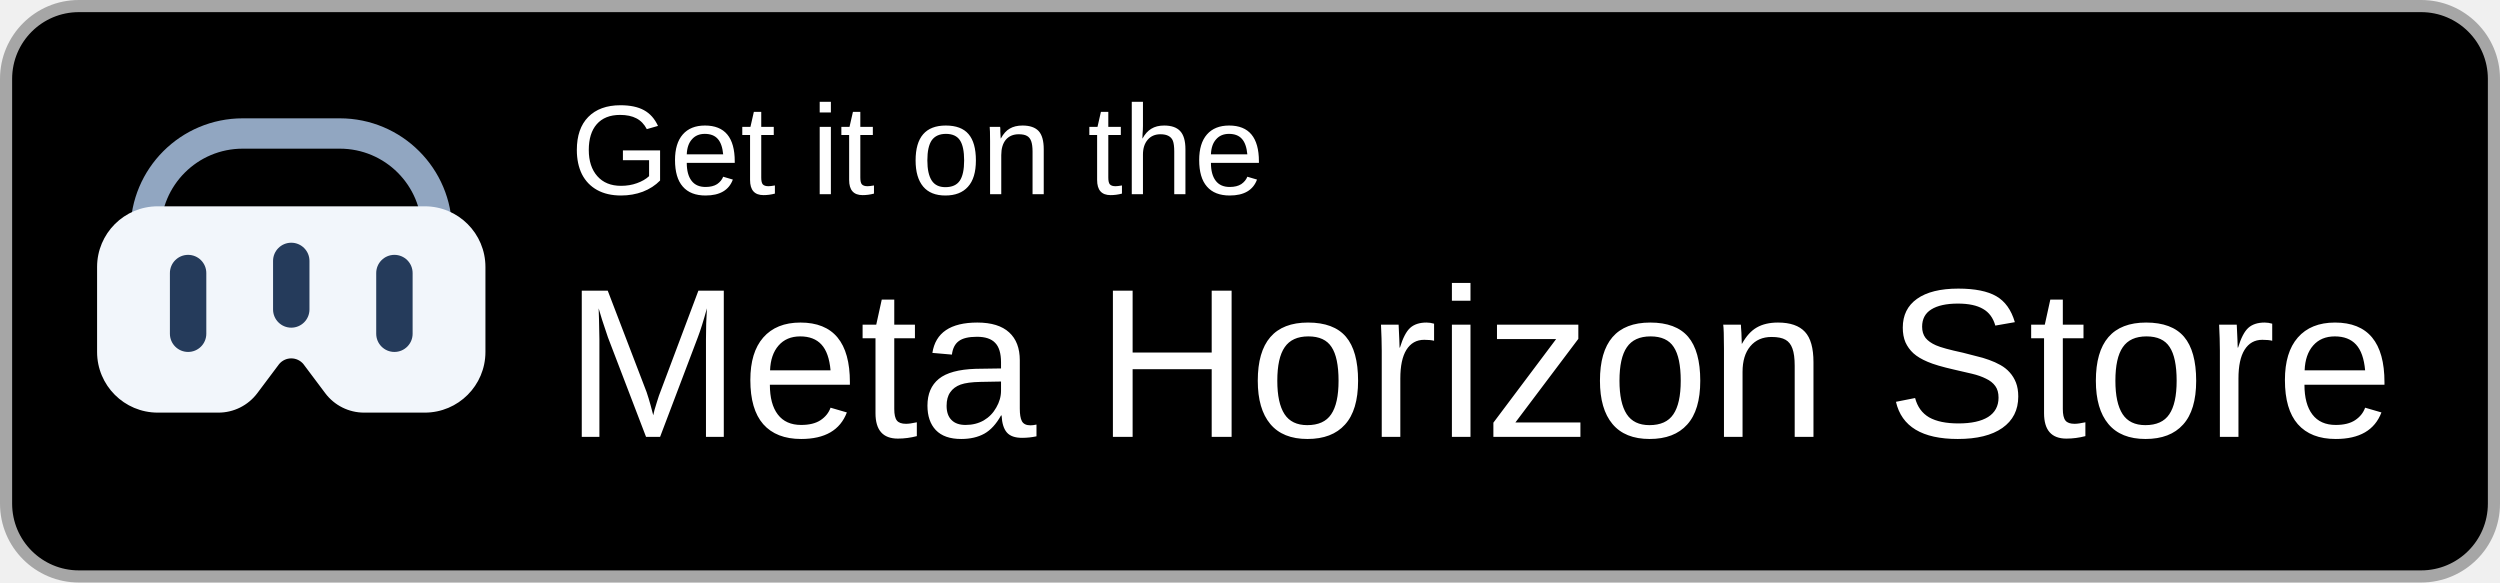
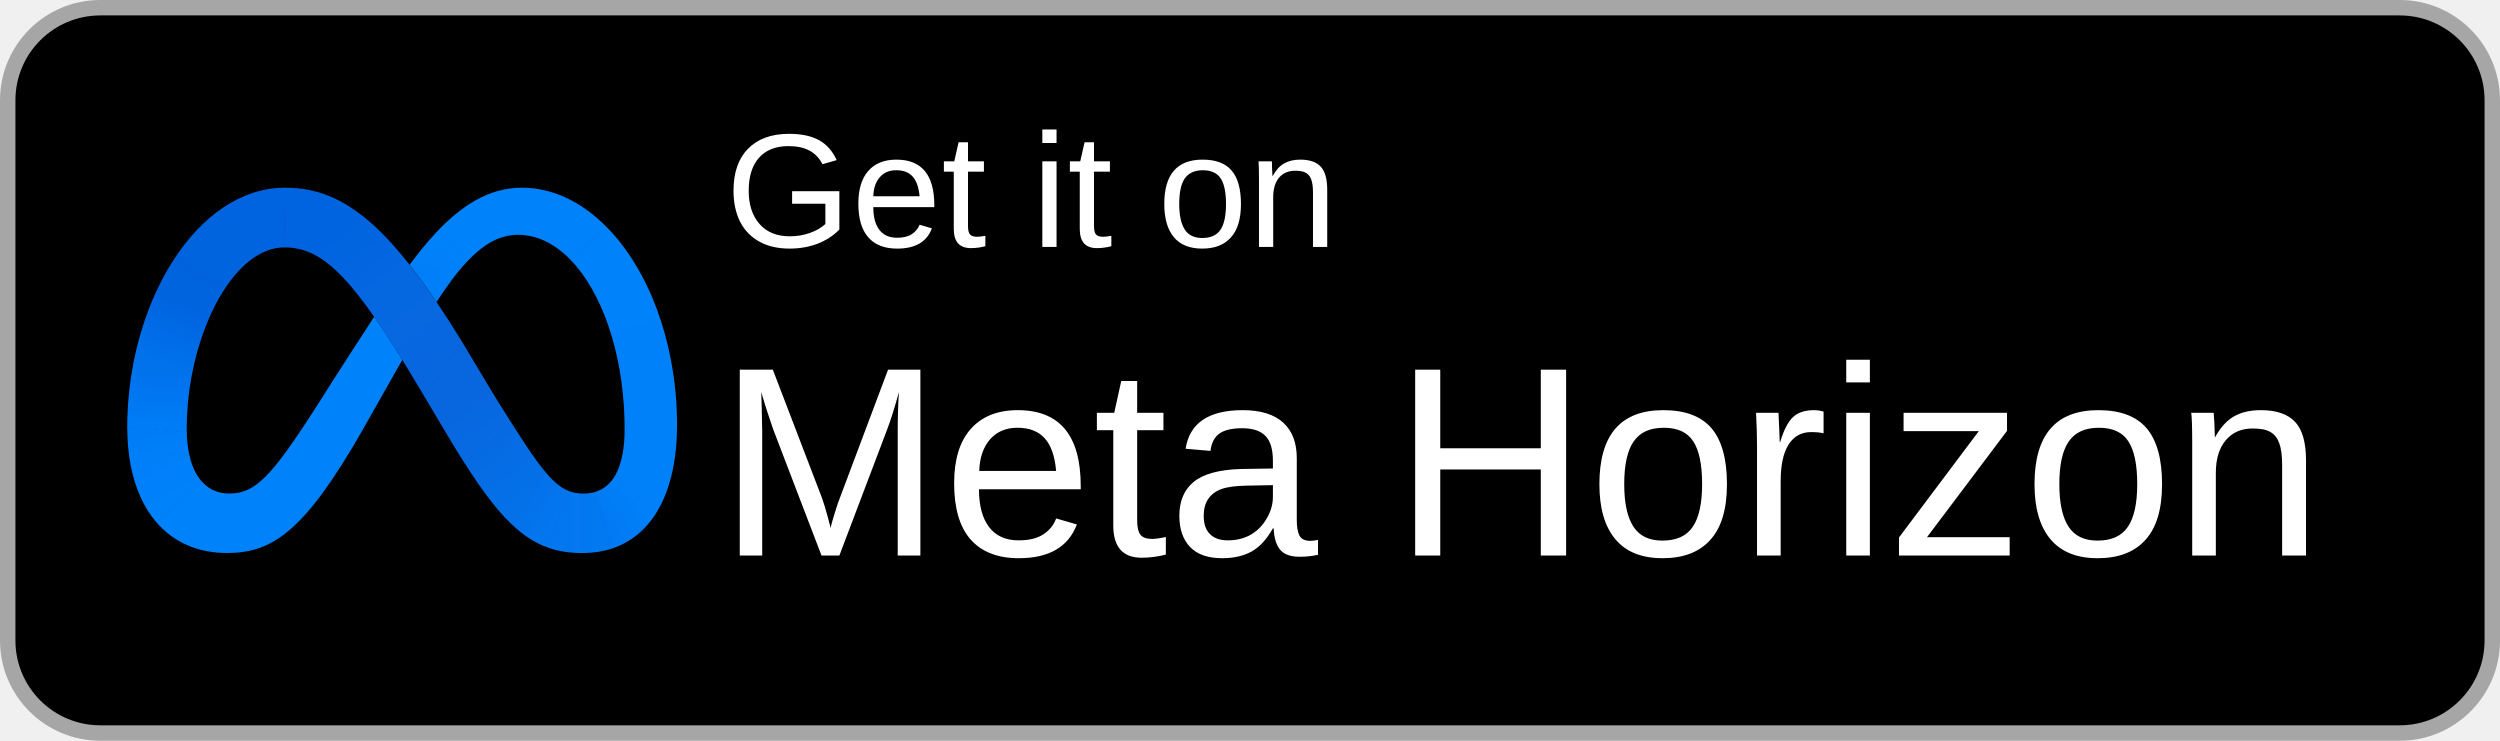
- <svg xmlns="http://www.w3.org/2000/svg" width="206" height="48" viewBox="0 0 206 48">
-   <rect x=".5" y=".5" width="205" height="47" rx="6" fill="#000" stroke="#a6a6a6" />
-   <g aria-hidden="true">
-     <path d="M12 21v-2a8 8 0 0 1 8-8h8a8 8 0 0 1 8 8v2" fill="none" stroke="#91a6c1" stroke-width="2.5" />
-     <path d="M13 17h22a5 5 0 0 1 5 5v7a5 5 0 0 1-5 5h-5a4 4 0 0 1-3.2-1.6L25 30a1.3 1.3 0 0 0-2 0l-1.8 2.4A4 4 0 0 1 18 34h-5a5 5 0 0 1-5-5v-7a5 5 0 0 1 5-5Z" fill="#f2f6fb" />
-     <g fill="#253b5b">
-       <rect x="14" y="21" width="3" height="8" rx="1.5" />
-       <rect x="22.5" y="20" width="3" height="7" rx="1.5" />
-       <rect x="31" y="21" width="3" height="8" rx="1.5" />
-     </g>
-   </g>
+ <svg xmlns="http://www.w3.org/2000/svg" width="162" height="48" viewBox="0 0 162 48">
+   <rect x=".5" y=".5" width="161" height="47" rx="6" fill="#000" stroke="#a6a6a6" />
+   <svg x="6" y="5" width="38" height="38" aria-hidden="true" viewBox="0 0 32 32" fill="none">
+     <path d="M10.512 6.031C10.502 6.031 10.493 6.031 10.483 6.031L10.444 9.29C10.453 9.29 10.462 9.29 10.471 9.29H10.471C12.616 9.29 14.279 10.981 17.895 17.072L18.116 17.442L18.13 17.467L20.154 14.43L20.14 14.406C19.664 13.632 19.206 12.919 18.767 12.268C18.258 11.514 17.771 10.84 17.299 10.238C14.907 7.192 12.906 6.031 10.512 6.031Z" fill="url(#paint0_linear)" />
+     <path d="M10.483 6.031C8.078 6.044 5.951 7.599 4.415 9.98C4.411 9.987 4.406 9.994 4.402 10.001L7.221 11.535C7.225 11.528 7.23 11.521 7.234 11.514C8.131 10.164 9.247 9.303 10.444 9.29C10.453 9.29 10.462 9.29 10.471 9.29L10.512 6.031C10.502 6.031 10.493 6.031 10.483 6.031Z" fill="url(#paint1_linear)" />
+     <path d="M4.415 9.98C4.411 9.987 4.406 9.994 4.402 10.001C3.393 11.572 2.64 13.5 2.234 15.58C2.232 15.589 2.23 15.598 2.229 15.607L5.396 16.354C5.397 16.345 5.399 16.336 5.401 16.327C5.739 14.499 6.384 12.804 7.221 11.536C7.225 11.529 7.23 11.522 7.235 11.515L4.415 9.98Z" fill="url(#paint2_linear)" />
+     <path d="M5.4 16.325L2.234 15.578C2.232 15.587 2.23 15.596 2.228 15.605C2.007 16.749 1.894 17.911 1.892 19.076C1.892 19.085 1.892 19.095 1.892 19.104L5.139 19.395C5.139 19.385 5.139 19.376 5.139 19.366C5.137 19.299 5.136 19.23 5.136 19.161C5.138 18.219 5.225 17.279 5.395 16.352C5.397 16.343 5.399 16.334 5.4 16.325Z" fill="url(#paint3_linear)" />
+     <path d="M5.238 20.408C5.18 20.073 5.147 19.735 5.139 19.395C5.139 19.386 5.139 19.376 5.139 19.367L1.892 19.076C1.892 19.086 1.892 19.095 1.892 19.104V19.106C1.892 19.831 1.952 20.51 2.07 21.137C2.071 21.146 2.073 21.155 2.075 21.164L5.243 20.435C5.242 20.426 5.24 20.417 5.238 20.408Z" fill="url(#paint4_linear)" />
+     <path d="M5.978 22.087C5.624 21.701 5.374 21.145 5.243 20.433C5.241 20.424 5.24 20.415 5.238 20.406L2.069 21.135C2.071 21.144 2.073 21.153 2.074 21.162C2.314 22.42 2.784 23.468 3.456 24.261C3.462 24.268 3.468 24.275 3.474 24.282L5.997 22.108C5.99 22.101 5.984 22.094 5.978 22.087Z" fill="url(#paint5_linear)" />
+     <path d="M15.366 13.074C13.457 16.003 12.3 17.84 12.3 17.84C9.756 21.827 8.876 22.721 7.46 22.721C6.869 22.721 6.375 22.511 5.997 22.108C5.991 22.102 5.985 22.095 5.978 22.088L3.457 24.261C3.463 24.268 3.469 24.275 3.475 24.282C4.403 25.365 5.714 25.966 7.336 25.966C9.79 25.966 11.555 24.809 14.692 19.325C14.692 19.325 16 17.015 16.899 15.425C16.342 14.525 15.835 13.746 15.366 13.074Z" fill="#0082FB" />
+     <path d="M18.77 8.453C18.763 8.46 18.757 8.467 18.75 8.474C18.249 9.008 17.767 9.605 17.299 10.238C17.772 10.839 18.259 11.514 18.768 12.268C19.368 11.342 19.928 10.592 20.477 10.018C20.484 10.011 20.49 10.004 20.497 9.997L18.77 8.453Z" fill="url(#paint6_linear)" />
+     <path d="M28.039 8.166C26.708 6.821 25.12 6.031 23.422 6.031C21.632 6.031 20.127 7.012 18.769 8.453C18.762 8.46 18.756 8.467 18.75 8.474L20.477 10.018C20.483 10.011 20.49 10.004 20.496 9.997C21.391 9.067 22.256 8.602 23.216 8.602H23.216C24.249 8.602 25.216 9.089 26.054 9.941C26.06 9.948 26.067 9.954 26.073 9.961L28.059 8.186C28.052 8.179 28.046 8.173 28.039 8.166Z" fill="#0082FB" />
+     <path d="M31.89 18.648C31.815 14.328 30.303 10.466 28.06 8.186C28.053 8.179 28.046 8.173 28.04 8.166L26.054 9.941C26.061 9.948 26.067 9.954 26.074 9.961C27.762 11.695 28.919 14.92 29.025 18.647C29.025 18.656 29.025 18.666 29.026 18.675L31.89 18.676C31.89 18.666 31.89 18.657 31.89 18.648Z" fill="url(#paint7_linear)" />
+     <path d="M31.889 18.676C31.889 18.666 31.889 18.657 31.889 18.647L29.024 18.646C29.024 18.656 29.025 18.665 29.025 18.675C29.029 18.85 29.032 19.026 29.032 19.203C29.032 20.219 28.88 21.04 28.571 21.633C28.567 21.642 28.562 21.651 28.558 21.66L30.693 23.881C30.699 23.873 30.704 23.865 30.709 23.857C31.485 22.66 31.892 20.998 31.892 18.983C31.892 18.88 31.891 18.778 31.889 18.676Z" fill="url(#paint8_linear)" />
+     <path d="M28.572 21.633C28.567 21.642 28.562 21.65 28.558 21.659C28.29 22.159 27.909 22.492 27.411 22.638L28.384 25.707C28.513 25.663 28.639 25.614 28.761 25.559C28.797 25.543 28.834 25.526 28.87 25.509C28.89 25.499 28.911 25.489 28.931 25.479C29.575 25.158 30.119 24.685 30.559 24.075C30.586 24.038 30.613 24 30.639 23.962C30.657 23.935 30.675 23.908 30.693 23.881C30.699 23.872 30.704 23.864 30.709 23.856L28.572 21.633Z" fill="url(#paint9_linear)" />
+     <path d="M26.791 22.723C26.465 22.723 26.177 22.675 25.895 22.549L24.898 25.691C25.458 25.882 26.056 25.968 26.723 25.968C27.337 25.968 27.901 25.876 28.412 25.699L27.438 22.631C27.228 22.694 27.01 22.725 26.791 22.723V22.723Z" fill="url(#paint10_linear)" />
+     <path d="M24.796 21.646C24.79 21.639 24.784 21.632 24.777 21.625L22.483 24.011C22.49 24.018 22.496 24.025 22.503 24.031C23.3 24.881 24.061 25.408 24.924 25.697L25.92 22.558C25.556 22.401 25.205 22.118 24.796 21.646Z" fill="url(#paint11_linear)" />
+     <path d="M24.777 21.627C24.089 20.827 23.238 19.494 21.899 17.34L20.154 14.43L20.14 14.406L18.116 17.443L18.13 17.467L19.366 19.547C20.565 21.552 21.541 23.003 22.483 24.013C22.49 24.02 22.496 24.026 22.503 24.033L24.796 21.648C24.79 21.641 24.784 21.634 24.777 21.627Z" fill="url(#paint12_linear)" />
+     <defs>
+       <linearGradient id="paint0_linear" x1="18.809" y1="16.232" x2="12.088" y2="7.426" gradientUnits="userSpaceOnUse">
+         <stop offset="0.001" stop-color="#0867DF" />
+         <stop offset="0.454" stop-color="#0668E1" />
+         <stop offset="0.859" stop-color="#0064E0" />
+       </linearGradient>
+       <linearGradient id="paint1_linear" x1="5.726" y1="10.527" x2="10.333" y2="7.029" gradientUnits="userSpaceOnUse">
+         <stop offset="0.132" stop-color="#0064DF" />
+         <stop offset="0.999" stop-color="#0064E0" />
+       </linearGradient>
+       <linearGradient id="paint2_linear" x1="3.773" y1="15.661" x2="5.621" y2="11.009" gradientUnits="userSpaceOnUse">
+         <stop offset="0.015" stop-color="#0072EC" />
+         <stop offset="0.688" stop-color="#0064DF" />
+       </linearGradient>
+       <linearGradient id="paint3_linear" x1="3.522" y1="19.02" x2="3.736" y2="16.179" gradientUnits="userSpaceOnUse">
+         <stop offset="0.073" stop-color="#007CF6" />
+         <stop offset="0.994" stop-color="#0072EC" />
+       </linearGradient>
+       <linearGradient id="paint4_linear" x1="3.64" y1="20.564" x2="3.487" y2="19.426" gradientUnits="userSpaceOnUse">
+         <stop offset="0.073" stop-color="#007FF9" />
+         <stop offset="1" stop-color="#007CF6" />
+       </linearGradient>
+       <linearGradient id="paint5_linear" x1="3.549" y1="20.861" x2="4.503" y2="22.883" gradientUnits="userSpaceOnUse">
+         <stop offset="0.073" stop-color="#007FF9" />
+         <stop offset="1" stop-color="#0082FB" />
+       </linearGradient>
+       <linearGradient id="paint6_linear" x1="18.202" y1="11.08" x2="19.462" y2="9.337" gradientUnits="userSpaceOnUse">
+         <stop offset="0.28" stop-color="#007FF8" />
+         <stop offset="0.914" stop-color="#0082FB" />
+       </linearGradient>
+       <linearGradient id="paint7_linear" x1="27.784" y1="8.821" x2="30.42" y2="18.52" gradientUnits="userSpaceOnUse">
+         <stop stop-color="#0082FB" />
+         <stop offset="1" stop-color="#0081FA" />
+       </linearGradient>
+       <linearGradient id="paint8_linear" x1="31.056" y1="18.89" x2="29.387" y2="22.262" gradientUnits="userSpaceOnUse">
+         <stop offset="0.062" stop-color="#0081FA" />
+         <stop offset="1" stop-color="#0080F9" />
+       </linearGradient>
+       <linearGradient id="paint9_linear" x1="28.061" y1="24.049" x2="29.621" y2="22.987" gradientUnits="userSpaceOnUse">
+         <stop stop-color="#027AF3" />
+         <stop offset="1" stop-color="#0080F9" />
+       </linearGradient>
+       <linearGradient id="paint10_linear" x1="25.616" y1="24.259" x2="27.783" y2="24.259" gradientUnits="userSpaceOnUse">
+         <stop stop-color="#0377EF" />
+         <stop offset="0.999" stop-color="#0279F1" />
+       </linearGradient>
+       <linearGradient id="paint11_linear" x1="23.731" y1="23.062" x2="25.289" y2="23.979" gradientUnits="userSpaceOnUse">
+         <stop offset="0.002" stop-color="#0471E9" />
+         <stop offset="1" stop-color="#0377EF" />
+       </linearGradient>
+       <linearGradient id="paint12_linear" x1="18.978" y1="16.305" x2="23.969" y2="22.58" gradientUnits="userSpaceOnUse">
+         <stop offset="0.277" stop-color="#0867DF" />
+         <stop offset="1" stop-color="#0471E9" />
+       </linearGradient>
+     </defs>
+   </svg>
  <g fill="#fff" font-family="Arial, Helvetica, sans-serif">
-     <text x="47" y="16" font-size="10.5">Get it on the</text>
-     <text x="46.5" y="36" font-size="17.5" font-weight="500">Meta Horizon Store</text>
+     <text x="47" y="16" font-size="10.5">Get it on</text>
+     <text x="46.5" y="36" font-size="17.5" font-weight="500">Meta Horizon</text>
  </g>
</svg>
